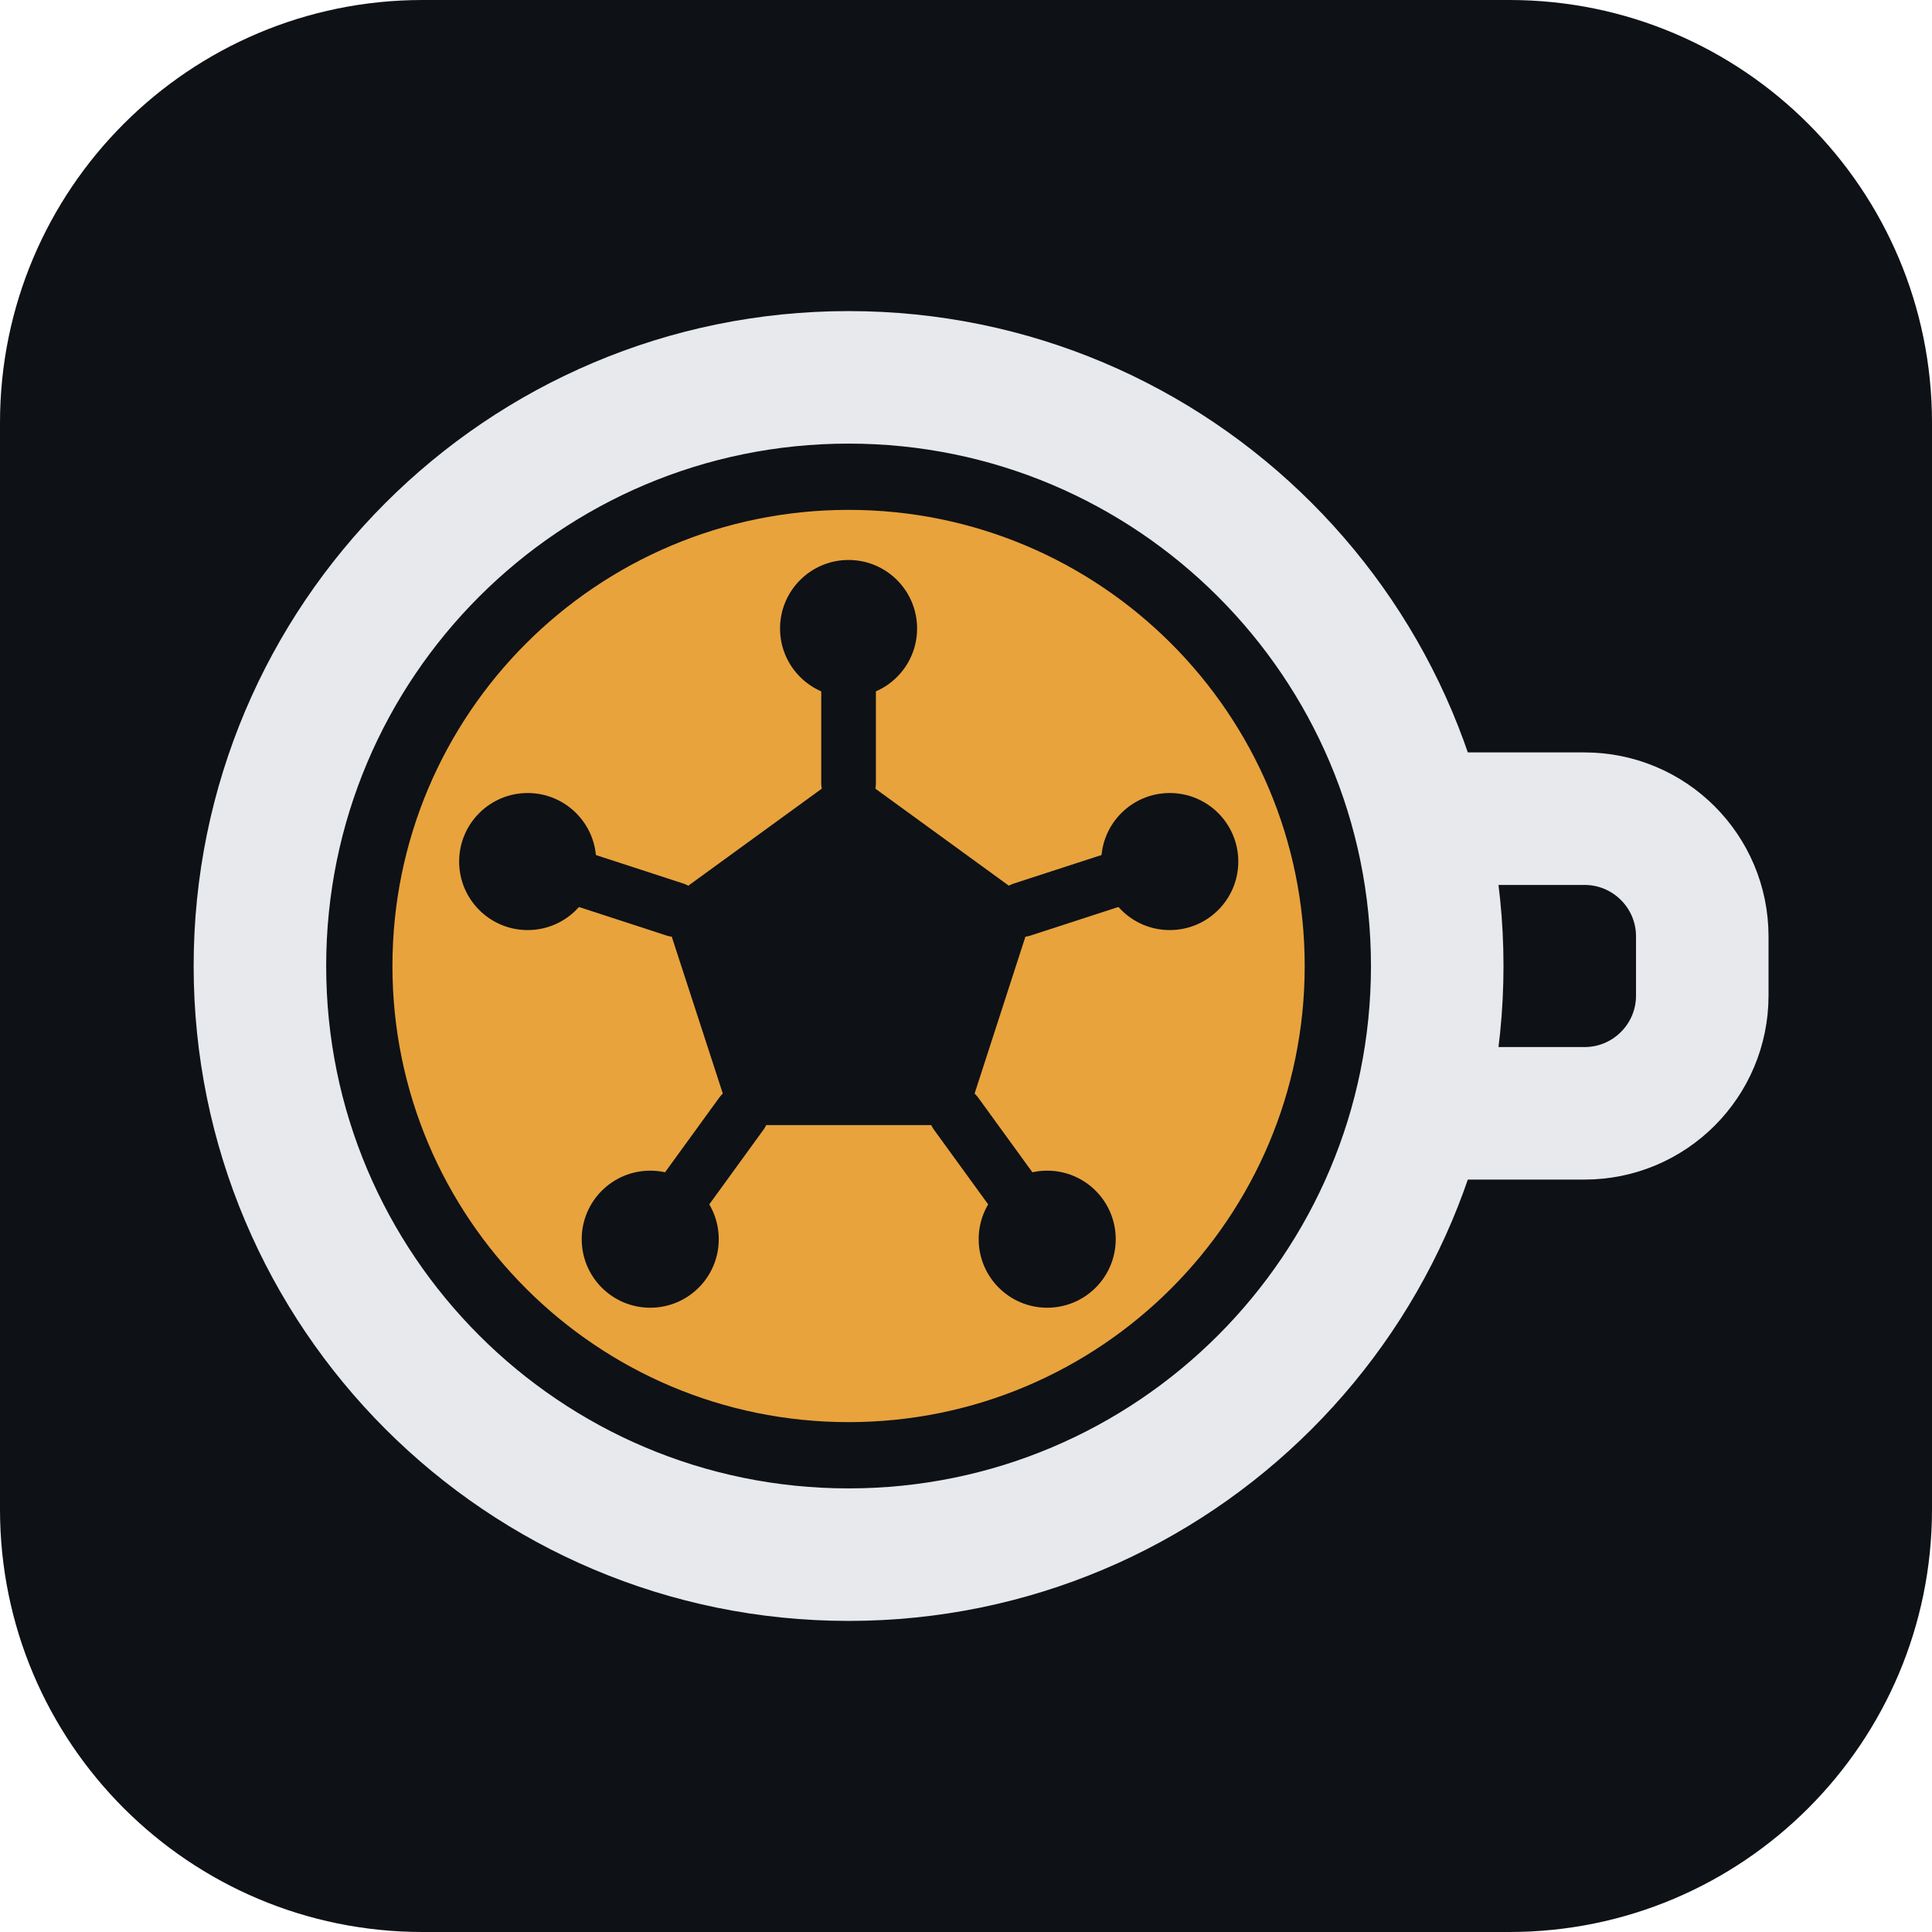
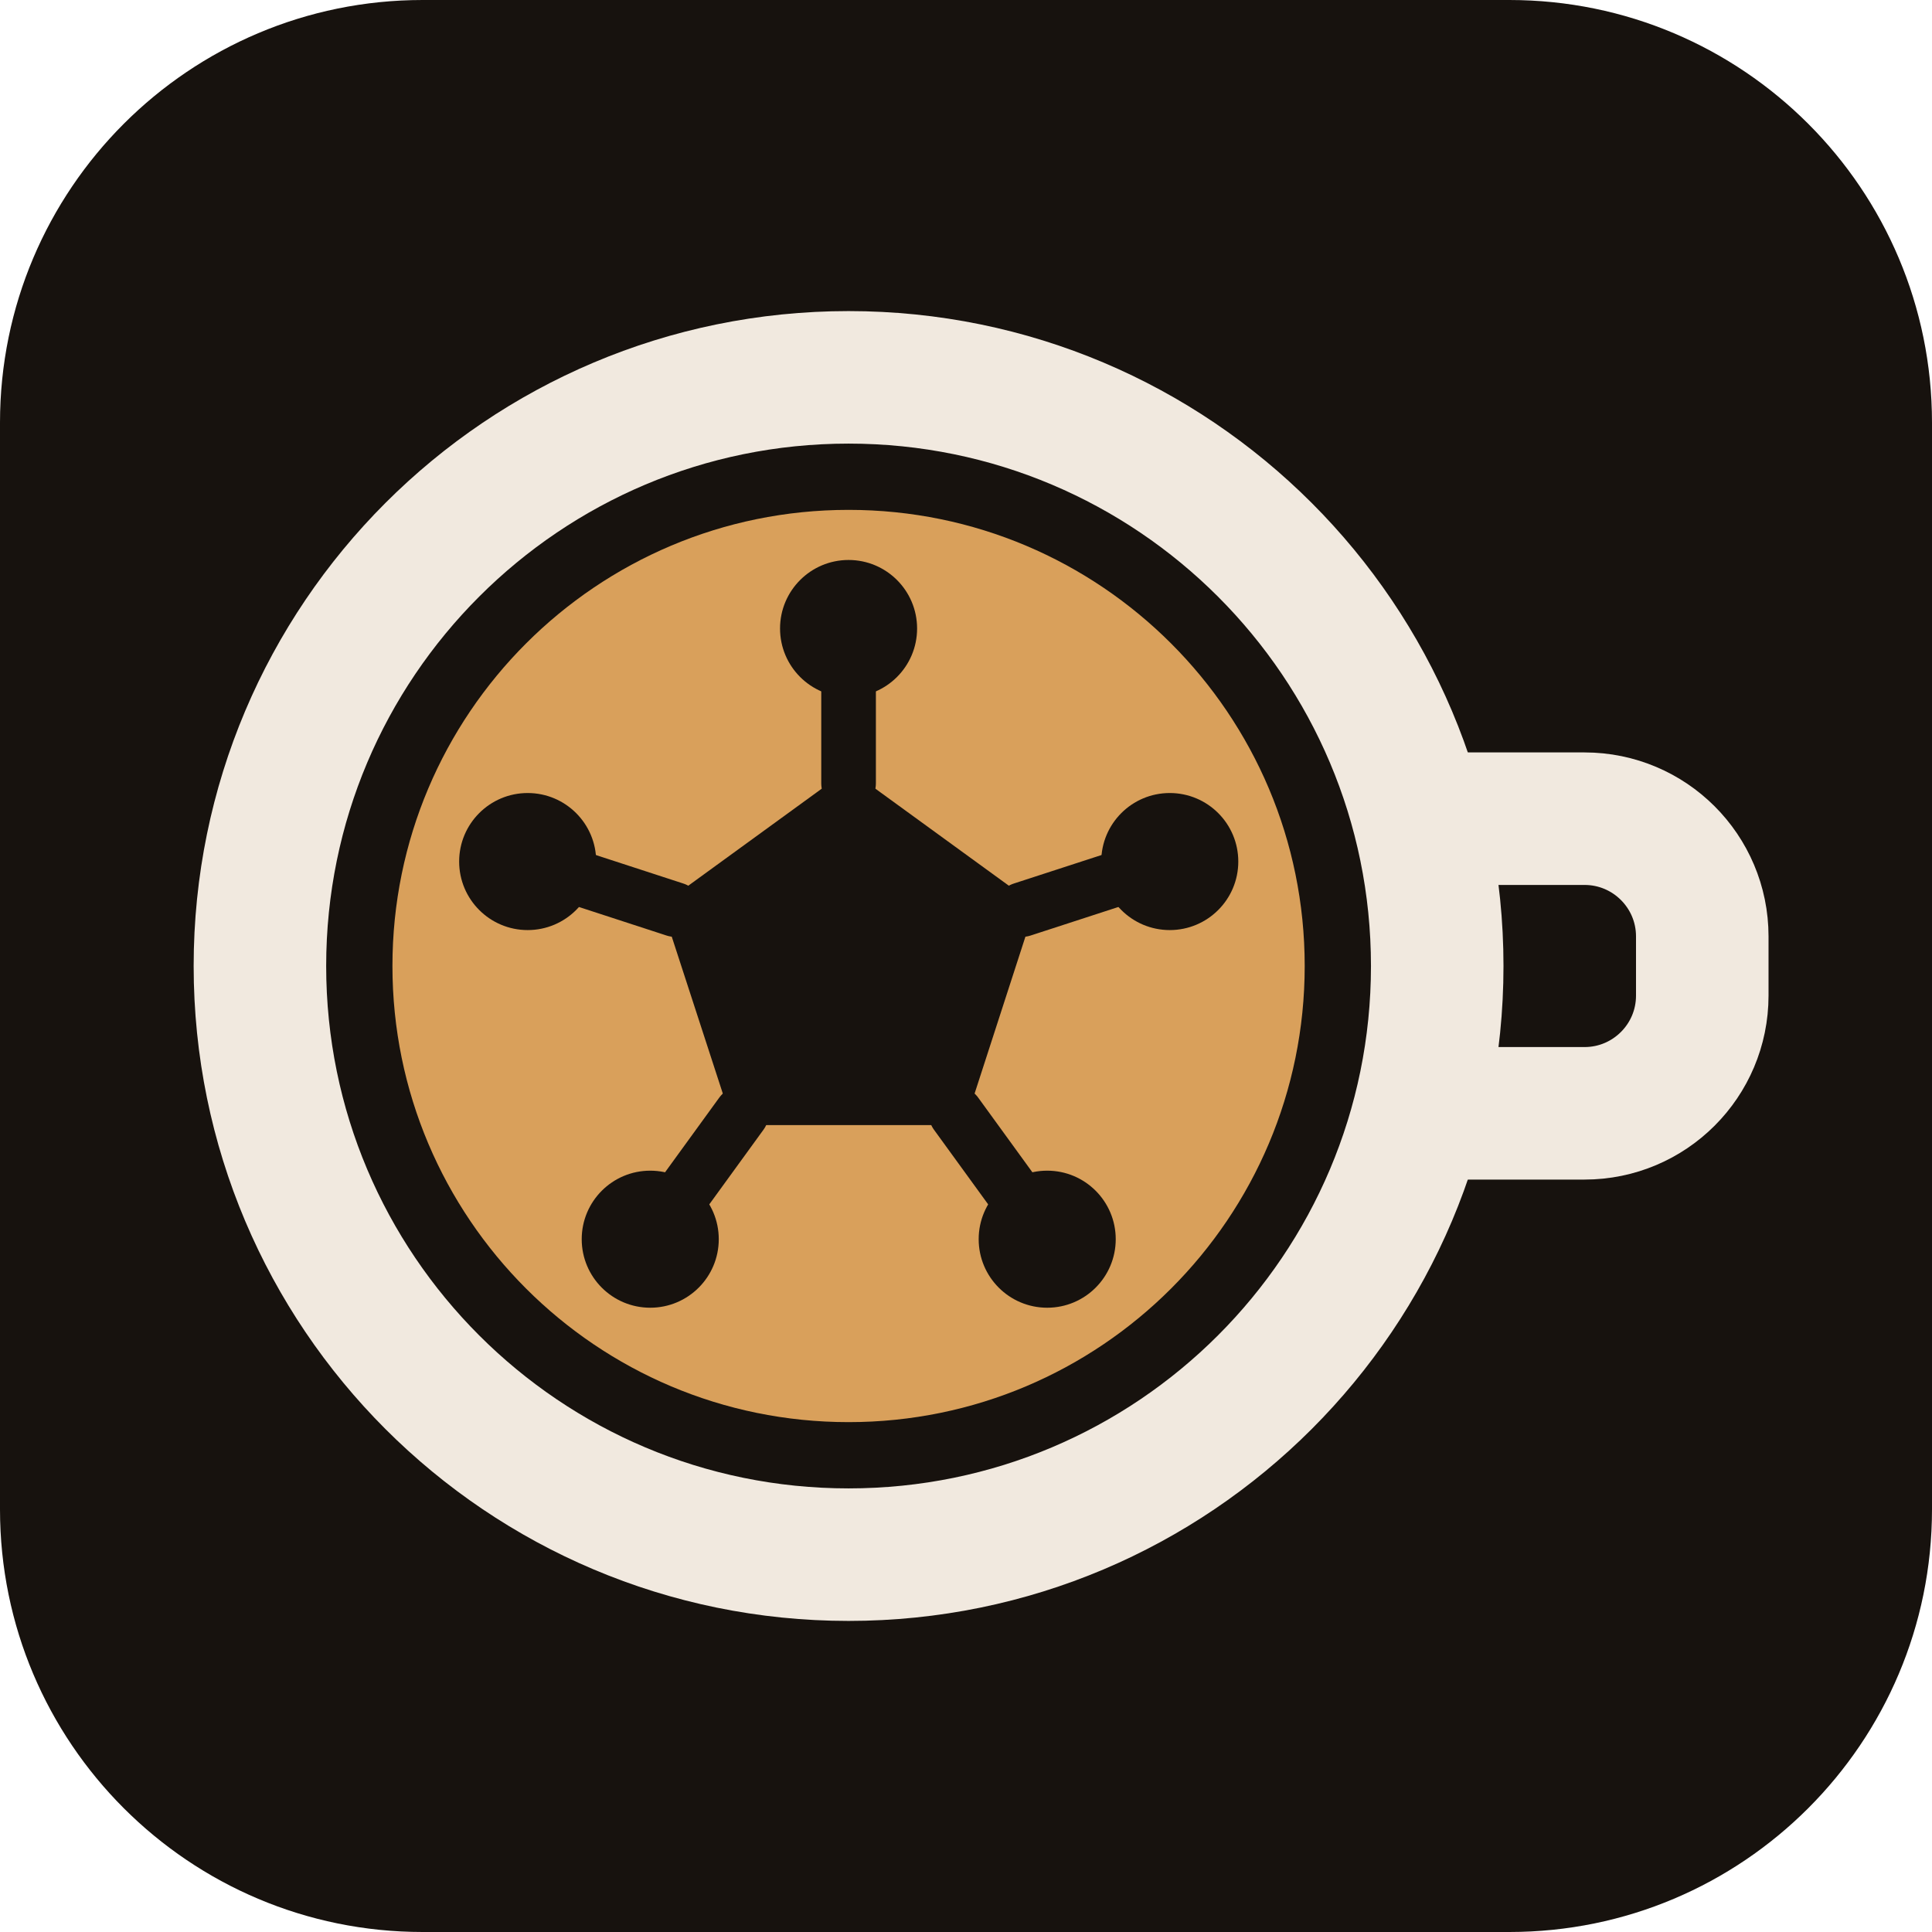
<svg xmlns="http://www.w3.org/2000/svg" viewBox="0 0 64 64" width="64" height="64" role="img" aria-labelledby="gb-icon-title">
-   <rect width="64" height="64" rx="14" fill="#0E1116" />
+   <rect width="64" height="64" rx="14" fill="#17120E" />
  <g id="mark">
-     <path d="M46.52 27.12H52.49A3.9 3.9 0 0 1 56.39 31.02V32.98A3.9 3.9 0 0 1 52.49 36.88H46.52" fill="none" stroke="#E7E9EC" stroke-width="4.39" stroke-linejoin="round" />
-     <circle cx="28.11" cy="32" r="19.5" fill="#0E1116" stroke="#E7E9EC" stroke-width="4.39" />
-     <circle cx="28.11" cy="32" r="15.11" fill="#E8A33D" />
-     <g fill="#0E1116">
-       <path d="M28.11 25.95L33.86 30.13L31.67 36.89L24.56 36.89L22.36 30.13Z" stroke="#0E1116" stroke-width="0.76" stroke-linejoin="round" />
-       <path d="M28.11 25.95L28.11 20.82M33.86 30.13L38.75 28.54M31.67 36.89L34.69 41.05M24.56 36.89L21.54 41.05M22.36 30.13L17.48 28.54" fill="none" stroke="#0E1116" stroke-width="1.81" stroke-linecap="round" />
+     <path d="M46.52 27.12H52.49A3.9 3.9 0 0 1 56.39 31.02V32.98A3.9 3.9 0 0 1 52.49 36.88H46.52" fill="none" stroke="#F1E9DF" stroke-width="4.39" stroke-linejoin="round" />
+     <circle cx="28.11" cy="32" r="19.5" fill="#17120E" stroke="#F1E9DF" stroke-width="4.39" />
+     <circle cx="28.11" cy="32" r="15.11" fill="#D9A05B" />
+     <g fill="#17120E">
+       <path d="M28.11 25.95L33.86 30.13L31.67 36.89L24.56 36.89L22.36 30.13Z" stroke="#17120E" stroke-width="0.76" stroke-linejoin="round" />
+       <path d="M28.11 25.95L28.11 20.82M33.86 30.13L38.75 28.54M31.67 36.89L34.69 41.05M24.56 36.89L21.54 41.05M22.36 30.13L17.48 28.54" fill="none" stroke="#17120E" stroke-width="1.81" stroke-linecap="round" />
      <circle cx="28.11" cy="20.82" r="2.27" />
      <circle cx="38.75" cy="28.54" r="2.27" />
      <circle cx="34.69" cy="41.05" r="2.27" />
      <circle cx="21.54" cy="41.05" r="2.27" />
      <circle cx="17.48" cy="28.54" r="2.27" />
    </g>
  </g>
</svg>
